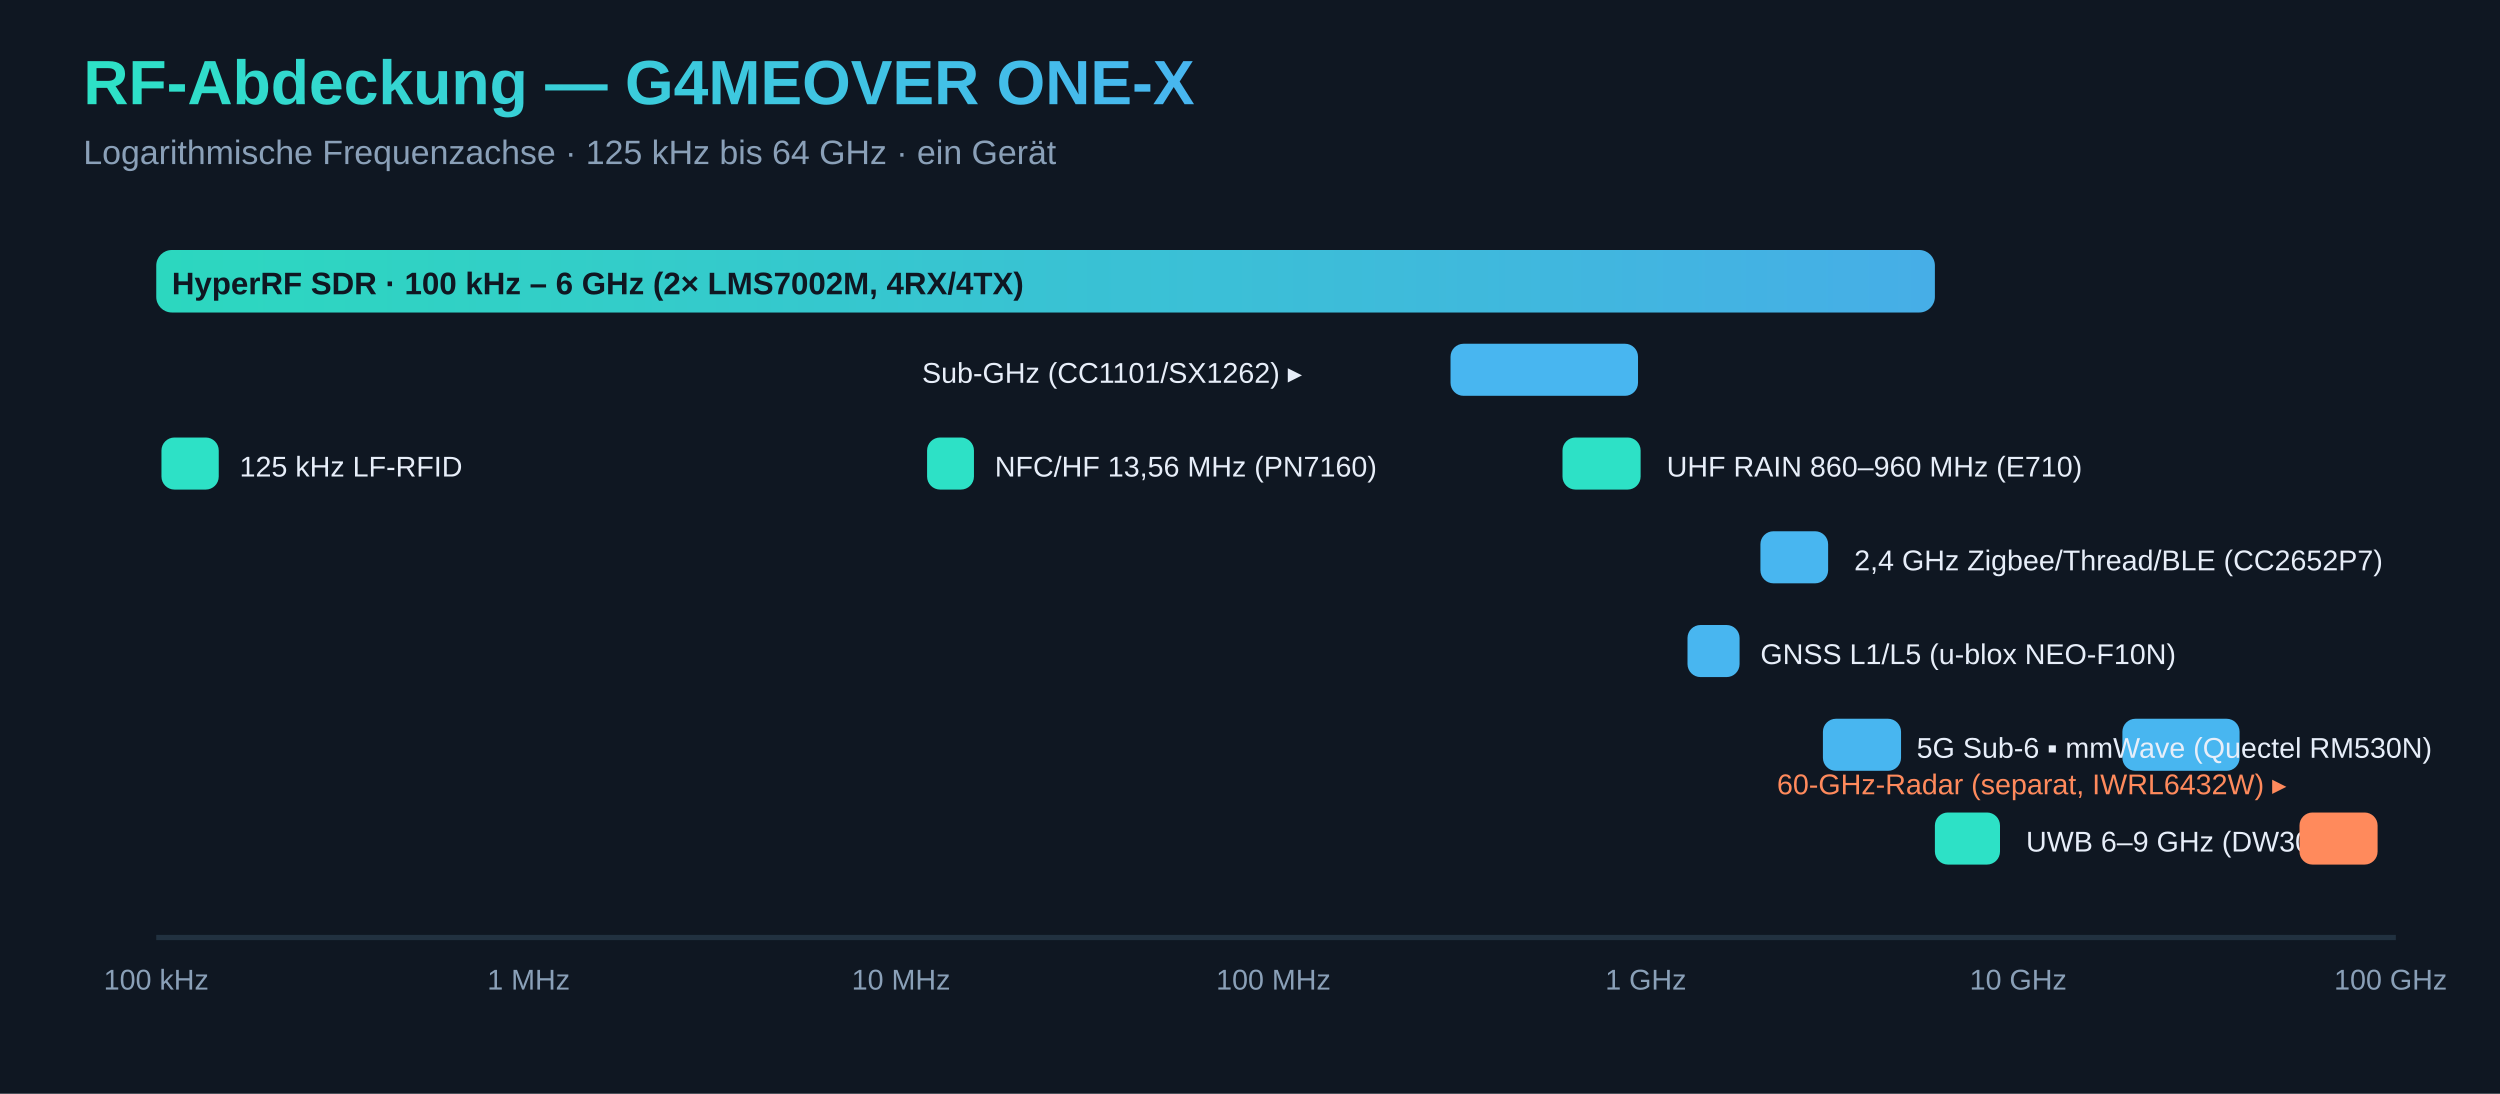
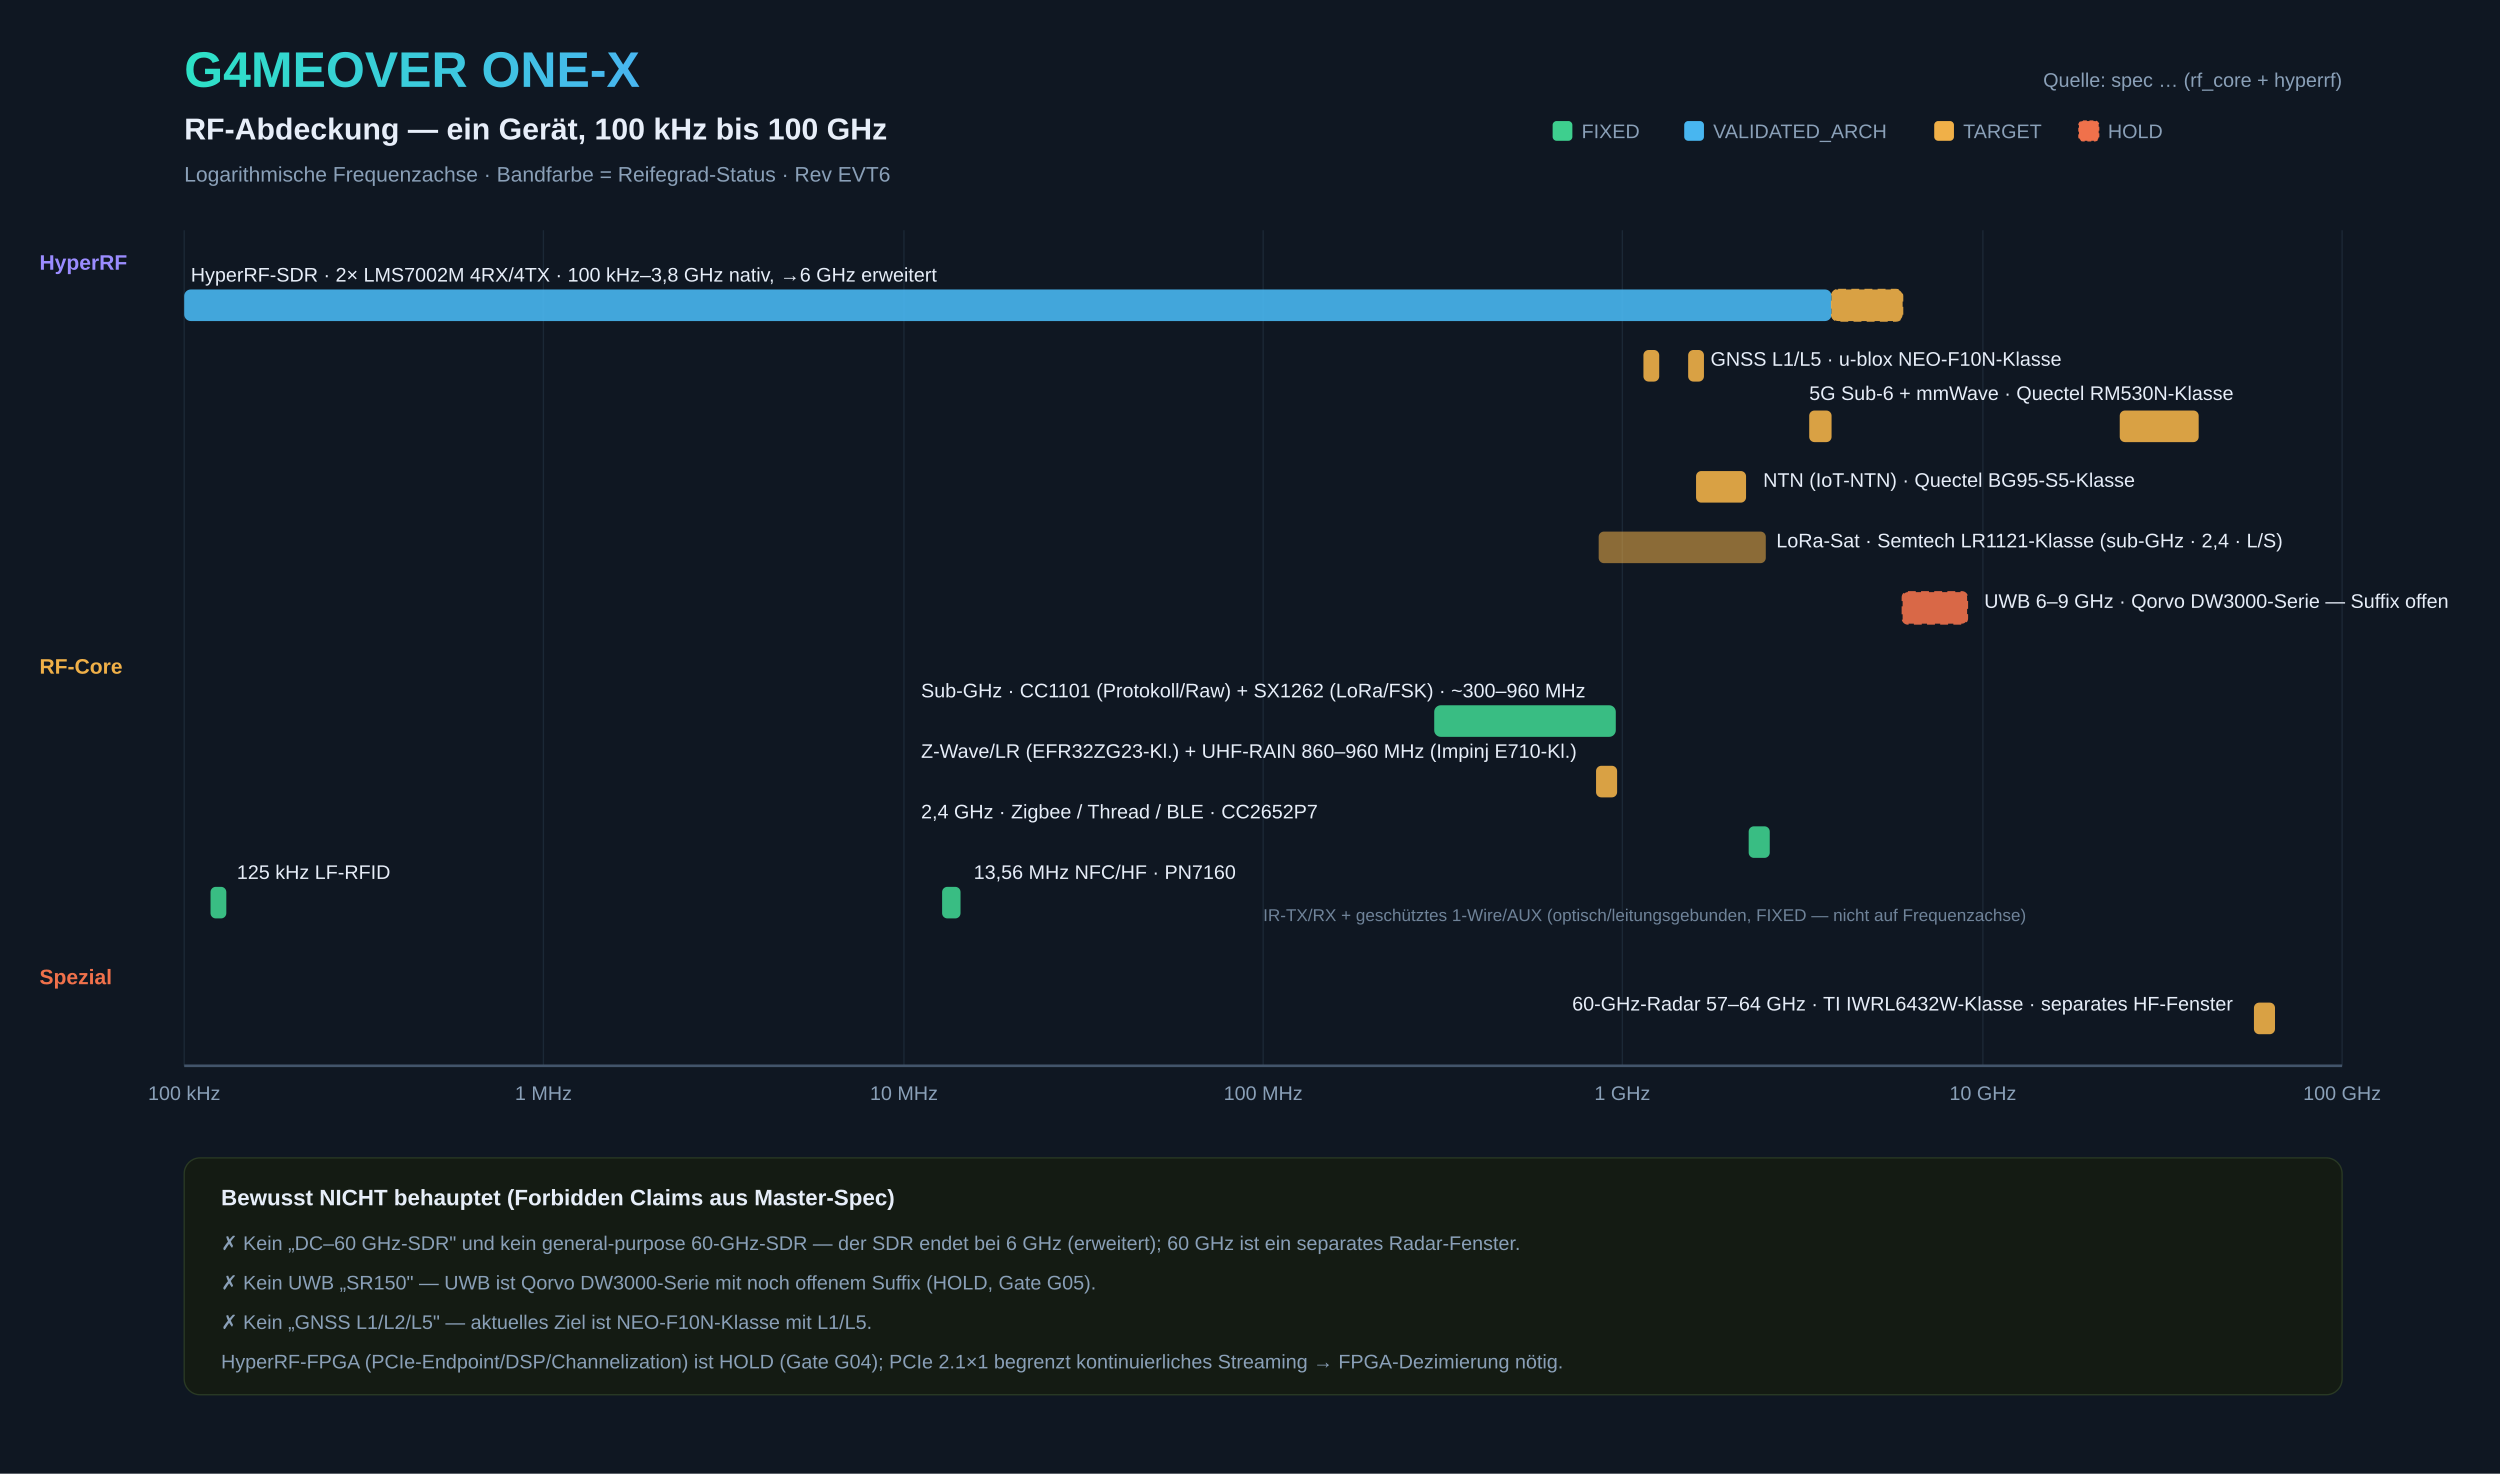
- <svg xmlns="http://www.w3.org/2000/svg" viewBox="0 0 960 420" font-family="Segoe UI,system-ui,Arial,sans-serif">
+ <svg xmlns="http://www.w3.org/2000/svg" viewBox="0 0 1900 1120" font-family="Segoe UI,system-ui,Arial,sans-serif">
  <defs>
-     <linearGradient id="g" x1="0" y1="0" x2="1" y2="0">
+     <linearGradient id="grad" x1="0" y1="0" x2="1" y2="0">
      <stop offset="0" stop-color="#2DE1C6" />
      <stop offset="1" stop-color="#48B6F0" />
    </linearGradient>
+     <style>
+       .t{fill:#e7eef9} .m{fill:#8aa0b8} .s{fill:#6f8399}
+       .grid{stroke:#1b2836;stroke-width:1}
+       .lbl{font-size:15px;fill:#e7eef9}
+       .sec{font-size:16px;font-weight:700}
+     </style>
  </defs>
-   <rect x="0" y="0" width="960" height="420" fill="#0f1722" />
-   <text x="32" y="40" fill="url(#g)" font-size="24" font-weight="800">RF-Abdeckung — G4MEOVER ONE-X</text>
-   <text x="32" y="63" fill="#8aa0b8" font-size="13">Logarithmische Frequenzachse · 125 kHz bis 64 GHz · ein Gerät</text>
-   <line x1="60" y1="360" x2="920" y2="360" stroke="#213140" stroke-width="2" />
-   <g fill="#8aa0b8" font-size="11" text-anchor="middle">
-     <text x="60" y="380">100 kHz</text>
-     <text x="203" y="380">1 MHz</text>
-     <text x="346" y="380">10 MHz</text>
-     <text x="489" y="380">100 MHz</text>
-     <text x="632" y="380">1 GHz</text>
-     <text x="775" y="380">10 GHz</text>
-     <text x="918" y="380">100 GHz</text>
+   <rect x="0" y="0" width="1900" height="1120" fill="#0f1722" />
+   <text x="140" y="66" fill="url(#grad)" font-size="38" font-weight="800">G4MEOVER ONE-X</text>
+   <text x="140" y="106" class="t" font-size="23" font-weight="600">RF-Abdeckung — ein Gerät, 100 kHz bis 100 GHz</text>
+   <text x="140" y="138" class="m" font-size="16">Logarithmische Frequenzachse · Bandfarbe = Reifegrad-Status · Rev EVT6</text>
+   <text x="1780" y="66" class="m" font-size="15" text-anchor="end">Quelle: spec … (rf_core + hyperrf)</text>
+   <g font-size="15">
+     <rect x="1180" y="92" width="15" height="15" rx="3" fill="#3ecf8e" />
+     <text x="1202" y="105" class="m">FIXED</text>
+     <rect x="1280" y="92" width="15" height="15" rx="3" fill="#48B6F0" />
+     <text x="1302" y="105" class="m">VALIDATED_ARCH</text>
+     <rect x="1470" y="92" width="15" height="15" rx="3" fill="#f0b048" />
+     <text x="1492" y="105" class="m">TARGET</text>
+     <rect x="1580" y="92" width="15" height="15" rx="3" fill="#f0714b" stroke="#f0714b" stroke-dasharray="3 2" />
+     <text x="1602" y="105" class="m">HOLD</text>
  </g>
-   <rect x="60" y="96" width="683" height="24" rx="6" fill="url(#g)" opacity="0.95" />
-   <text x="66" y="113" fill="#0f1722" font-size="12" font-weight="700">HyperRF SDR · 100 kHz – 6 GHz (2× LMS7002M, 4RX/4TX)</text>
-   <rect x="557" y="132" width="72" height="20" rx="5" fill="#48B6F0" />
-   <text x="500" y="147" fill="#e7eef9" font-size="11" text-anchor="end">Sub-GHz (CC1101/SX1262) ▸</text>
-   <rect x="62" y="168" width="22" height="20" rx="5" fill="#2DE1C6" />
-   <text x="92" y="183" fill="#e7eef9" font-size="11">125 kHz LF-RFID</text>
-   <rect x="356" y="168" width="18" height="20" rx="5" fill="#2DE1C6" />
-   <text x="382" y="183" fill="#e7eef9" font-size="11">NFC/HF 13,56 MHz (PN7160)</text>
-   <rect x="600" y="168" width="30" height="20" rx="5" fill="#2DE1C6" />
-   <text x="640" y="183" fill="#e7eef9" font-size="11">UHF RAIN 860–960 MHz (E710)</text>
-   <rect x="676" y="204" width="26" height="20" rx="5" fill="#48B6F0" />
-   <text x="712" y="219" fill="#e7eef9" font-size="11">2,4 GHz Zigbee/Thread/BLE (CC2652P7)</text>
-   <rect x="648" y="240" width="20" height="20" rx="5" fill="#48B6F0" />
-   <text x="676" y="255" fill="#e7eef9" font-size="11">GNSS L1/L5 (u-blox NEO-F10N)</text>
-   <rect x="700" y="276" width="30" height="20" rx="5" fill="#48B6F0" />
-   <rect x="815" y="276" width="45" height="20" rx="5" fill="#48B6F0" />
-   <text x="736" y="291" fill="#e7eef9" font-size="11">5G Sub-6 ▪ mmWave (Quectel RM530N)</text>
-   <rect x="743" y="312" width="25" height="20" rx="5" fill="#2DE1C6" />
-   <text x="778" y="327" fill="#e7eef9" font-size="11">UWB 6–9 GHz (DW3000)</text>
-   <rect x="883" y="312" width="30" height="20" rx="5" fill="#ff8a5c" />
-   <text x="878" y="305" fill="#ff8a5c" font-size="11" text-anchor="end">60-GHz-Radar (separat, IWRL6432W) ▸</text>
+   <g class="grid">
+     <line x1="140" y1="175" x2="140" y2="810" />
+     <line x1="413" y1="175" x2="413" y2="810" />
+     <line x1="687" y1="175" x2="687" y2="810" />
+     <line x1="960" y1="175" x2="960" y2="810" />
+     <line x1="1233" y1="175" x2="1233" y2="810" />
+     <line x1="1507" y1="175" x2="1507" y2="810" />
+     <line x1="1780" y1="175" x2="1780" y2="810" />
+   </g>
+   <line x1="140" y1="810" x2="1780" y2="810" stroke="#42546a" stroke-width="2" />
+   <g class="m" font-size="15" text-anchor="middle">
+     <text x="140" y="836">100 kHz</text>
+     <text x="413" y="836">1 MHz</text>
+     <text x="687" y="836">10 MHz</text>
+     <text x="960" y="836">100 MHz</text>
+     <text x="1233" y="836">1 GHz</text>
+     <text x="1507" y="836">10 GHz</text>
+     <text x="1780" y="836">100 GHz</text>
+   </g>
+   <text x="30" y="205" class="sec" fill="#9b8cff">HyperRF</text>
+   <text x="145" y="214" class="lbl">HyperRF-SDR · 2× LMS7002M 4RX/4TX · 100 kHz–3,8 GHz nativ, →6 GHz erweitert</text>
+   <rect x="140" y="220" width="1252" height="24" rx="5" fill="#48B6F0" opacity="0.9" />
+   <rect x="1392" y="220" width="54" height="24" rx="5" fill="#f0b048" opacity="0.9" stroke="#f0b048" stroke-dasharray="6 4" />
+   <text x="1300" y="278" class="lbl" font-size="14">GNSS L1/L5 · u-blox NEO-F10N-Klasse</text>
+   <rect x="1249" y="266" width="12" height="24" rx="4" fill="#f0b048" opacity="0.9" />
+   <rect x="1283" y="266" width="12" height="24" rx="4" fill="#f0b048" opacity="0.9" />
+   <text x="1375" y="304" class="lbl" font-size="14">5G Sub-6 + mmWave · Quectel RM530N-Klasse</text>
+   <rect x="1375" y="312" width="17" height="24" rx="4" fill="#f0b048" opacity="0.9" />
+   <rect x="1611" y="312" width="60" height="24" rx="4" fill="#f0b048" opacity="0.9" />
+   <text x="1340" y="370" class="lbl" font-size="14">NTN (IoT-NTN) · Quectel BG95-S5-Klasse</text>
+   <rect x="1289" y="358" width="38" height="24" rx="4" fill="#f0b048" opacity="0.9" />
+   <text x="1350" y="416" class="lbl" font-size="14">LoRa-Sat · Semtech LR1121-Klasse (sub-GHz · 2,4 · L/S)</text>
+   <rect x="1215" y="404" width="127" height="24" rx="4" fill="#f0b048" opacity="0.55" />
+   <text x="1508" y="462" class="lbl" font-size="14">UWB 6–9 GHz · Qorvo DW3000-Serie — Suffix offen</text>
+   <rect x="1446" y="450" width="49" height="24" rx="4" fill="#f0714b" opacity="0.9" stroke="#f0714b" stroke-width="1.5" stroke-dasharray="6 4" />
+   <text x="30" y="512" class="sec" fill="#f0b048">RF-Core</text>
+   <text x="700" y="530" class="lbl">Sub-GHz · CC1101 (Protokoll/Raw) + SX1262 (LoRa/FSK) · ~300–960 MHz</text>
+   <rect x="1090" y="536" width="138" height="24" rx="5" fill="#3ecf8e" opacity="0.9" />
+   <text x="700" y="576" class="lbl">Z-Wave/LR (EFR32ZG23-Kl.) + UHF-RAIN 860–960 MHz (Impinj E710-Kl.)</text>
+   <rect x="1213" y="582" width="16" height="24" rx="4" fill="#f0b048" opacity="0.9" />
+   <text x="700" y="622" class="lbl">2,4 GHz · Zigbee / Thread / BLE · CC2652P7</text>
+   <rect x="1329" y="628" width="16" height="24" rx="4" fill="#3ecf8e" opacity="0.9" />
+   <text x="180" y="668" class="lbl">125 kHz LF-RFID</text>
+   <rect x="160" y="674" width="12" height="24" rx="4" fill="#3ecf8e" opacity="0.9" />
+   <text x="740" y="668" class="lbl">13,56 MHz NFC/HF · PN7160</text>
+   <rect x="716" y="674" width="14" height="24" rx="4" fill="#3ecf8e" opacity="0.9" />
+   <text x="960" y="700" class="s" font-size="13">IR-TX/RX + geschütztes 1-Wire/AUX (optisch/leitungsgebunden, FIXED — nicht auf Frequenzachse)</text>
+   <text x="30" y="748" class="sec" fill="#f0714b">Spezial</text>
+   <text x="1697" y="768" class="lbl" font-size="14" text-anchor="end">60-GHz-Radar 57–64 GHz · TI IWRL6432W-Klasse · separates HF-Fenster</text>
+   <rect x="1713" y="762" width="16" height="24" rx="4" fill="#f0b048" opacity="0.9" />
+   <rect x="140" y="880" width="1640" height="180" rx="12" fill="#141b13" stroke="#2a3a24" />
+   <text x="168" y="916" class="t" font-size="17" font-weight="700">Bewusst NICHT behauptet (Forbidden Claims aus Master-Spec)</text>
+   <g class="m" font-size="15">
+     <text x="168" y="950">✗ Kein „DC–60 GHz-SDR" und kein general-purpose 60-GHz-SDR — der SDR endet bei 6 GHz (erweitert); 60 GHz ist ein separates Radar-Fenster.</text>
+     <text x="168" y="980">✗ Kein UWB „SR150" — UWB ist Qorvo DW3000-Serie mit noch offenem Suffix (HOLD, Gate G05).</text>
+     <text x="168" y="1010">✗ Kein „GNSS L1/L2/L5" — aktuelles Ziel ist NEO-F10N-Klasse mit L1/L5.</text>
+     <text x="168" y="1040">HyperRF-FPGA (PCIe-Endpoint/DSP/Channelization) ist HOLD (Gate G04); PCIe 2.1×1 begrenzt kontinuierliches Streaming → FPGA-Dezimierung nötig.</text>
+   </g>
</svg>
